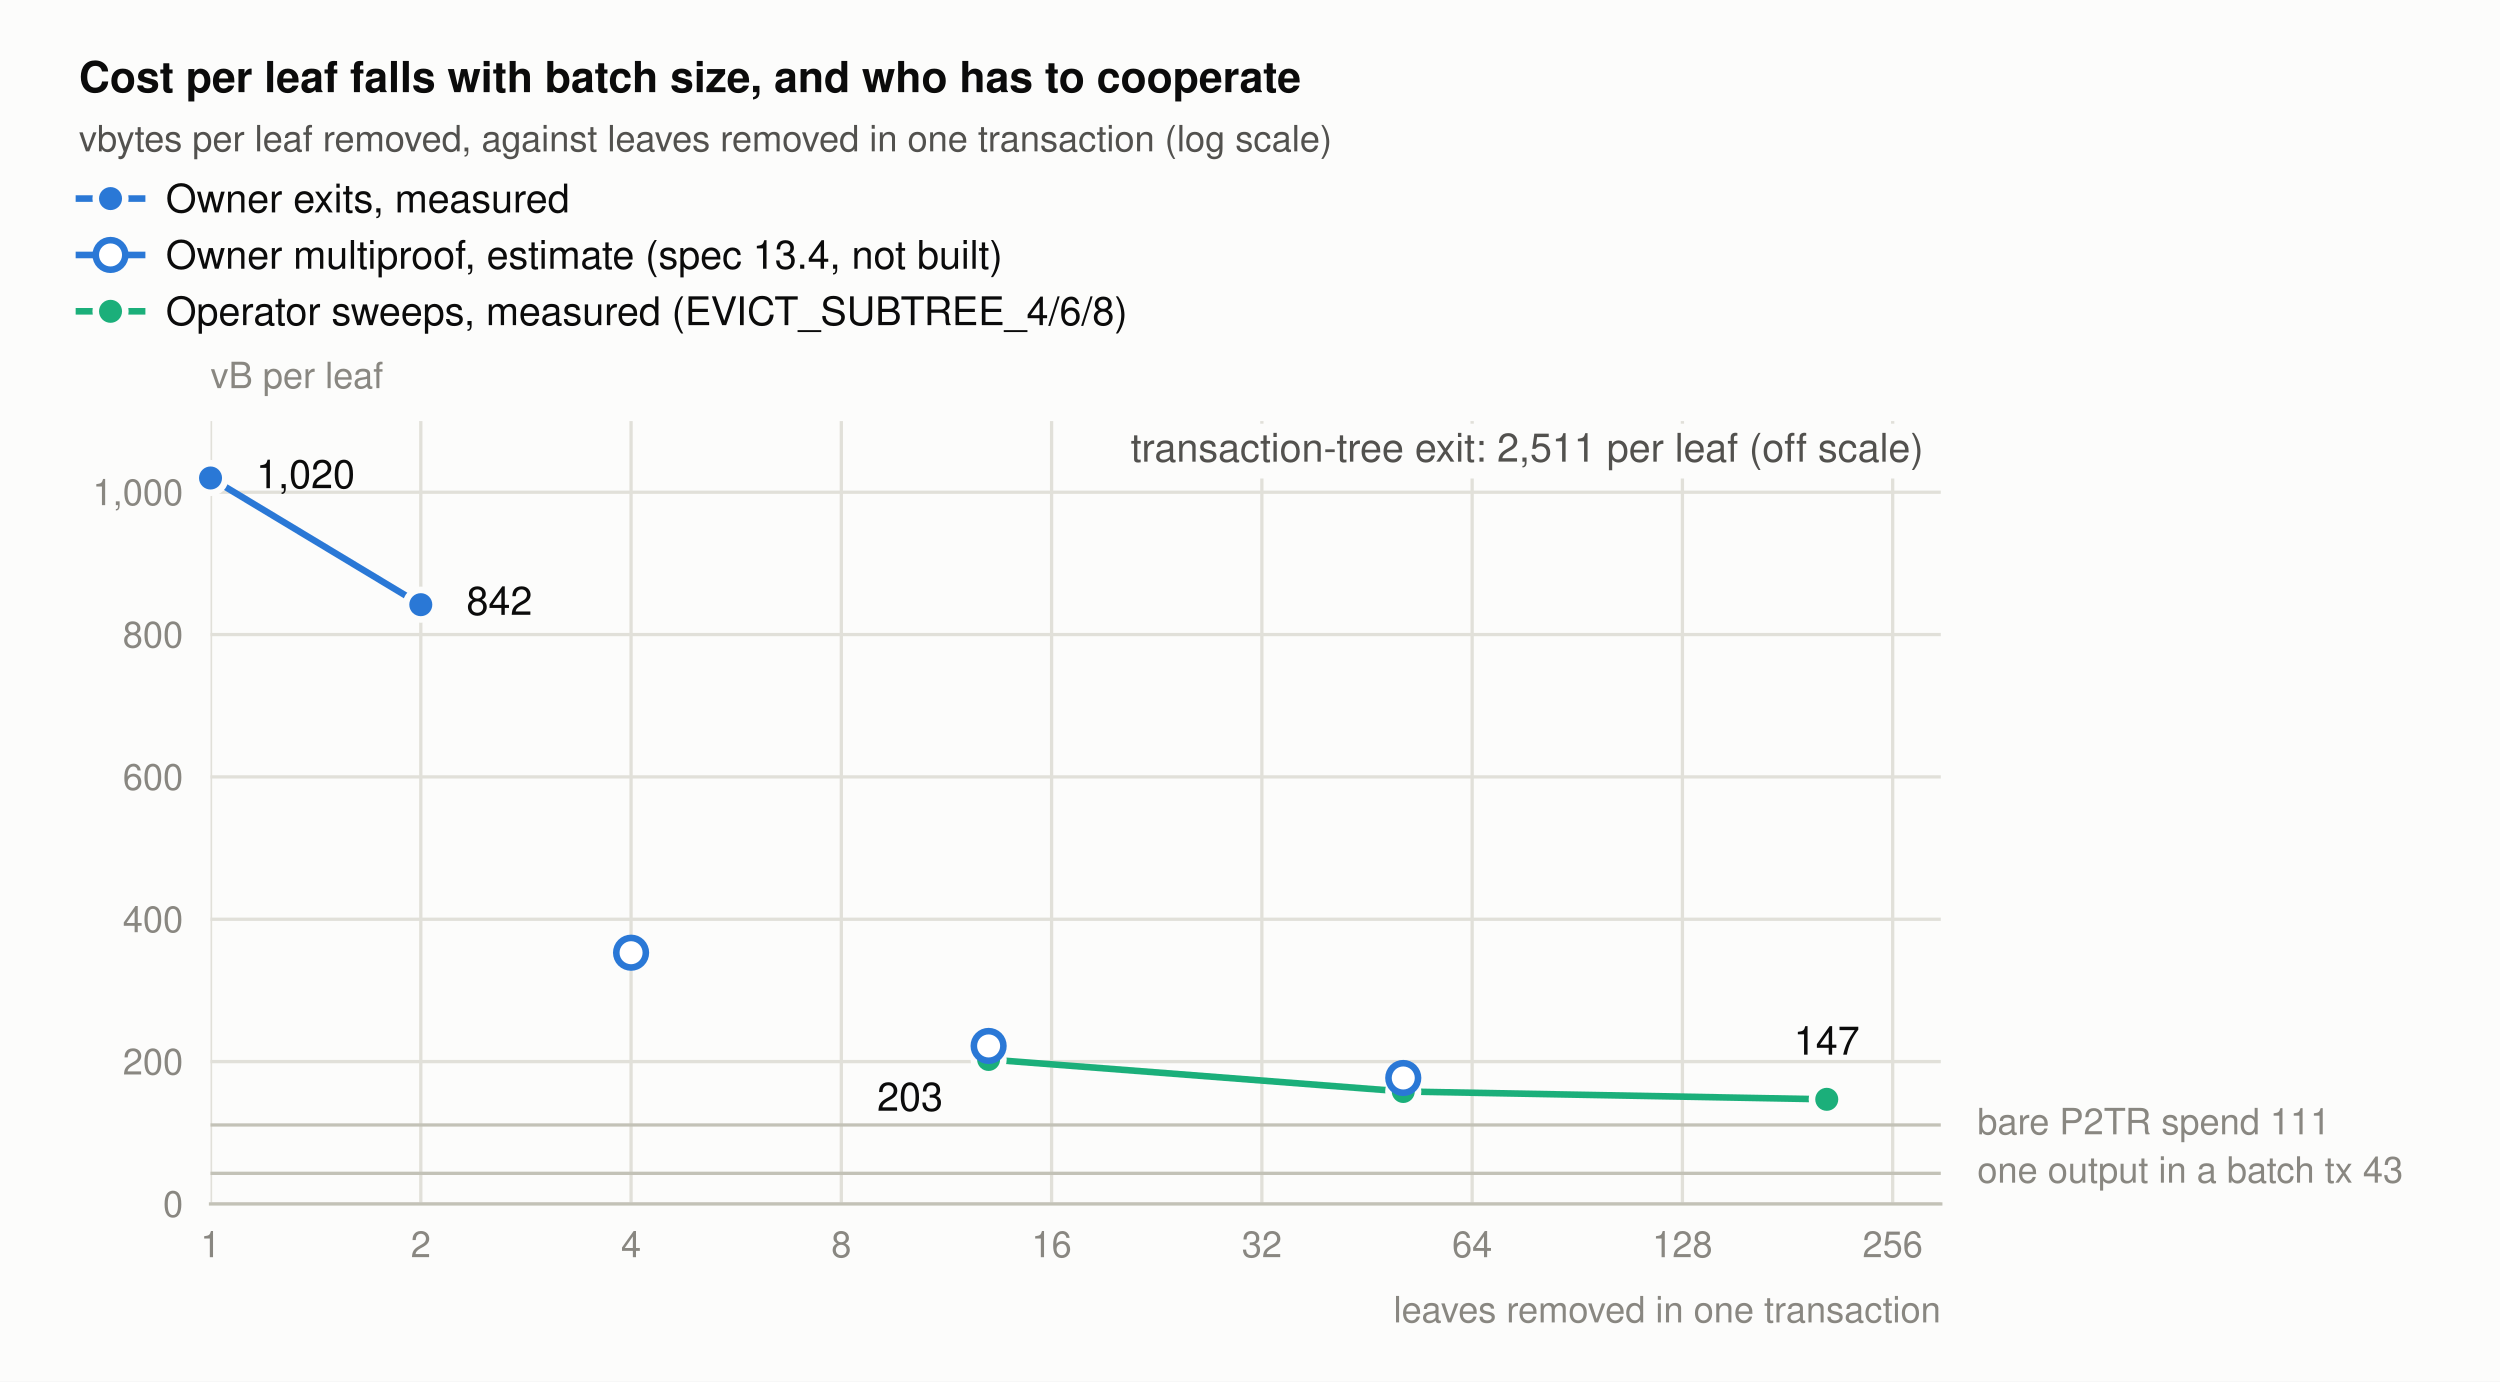
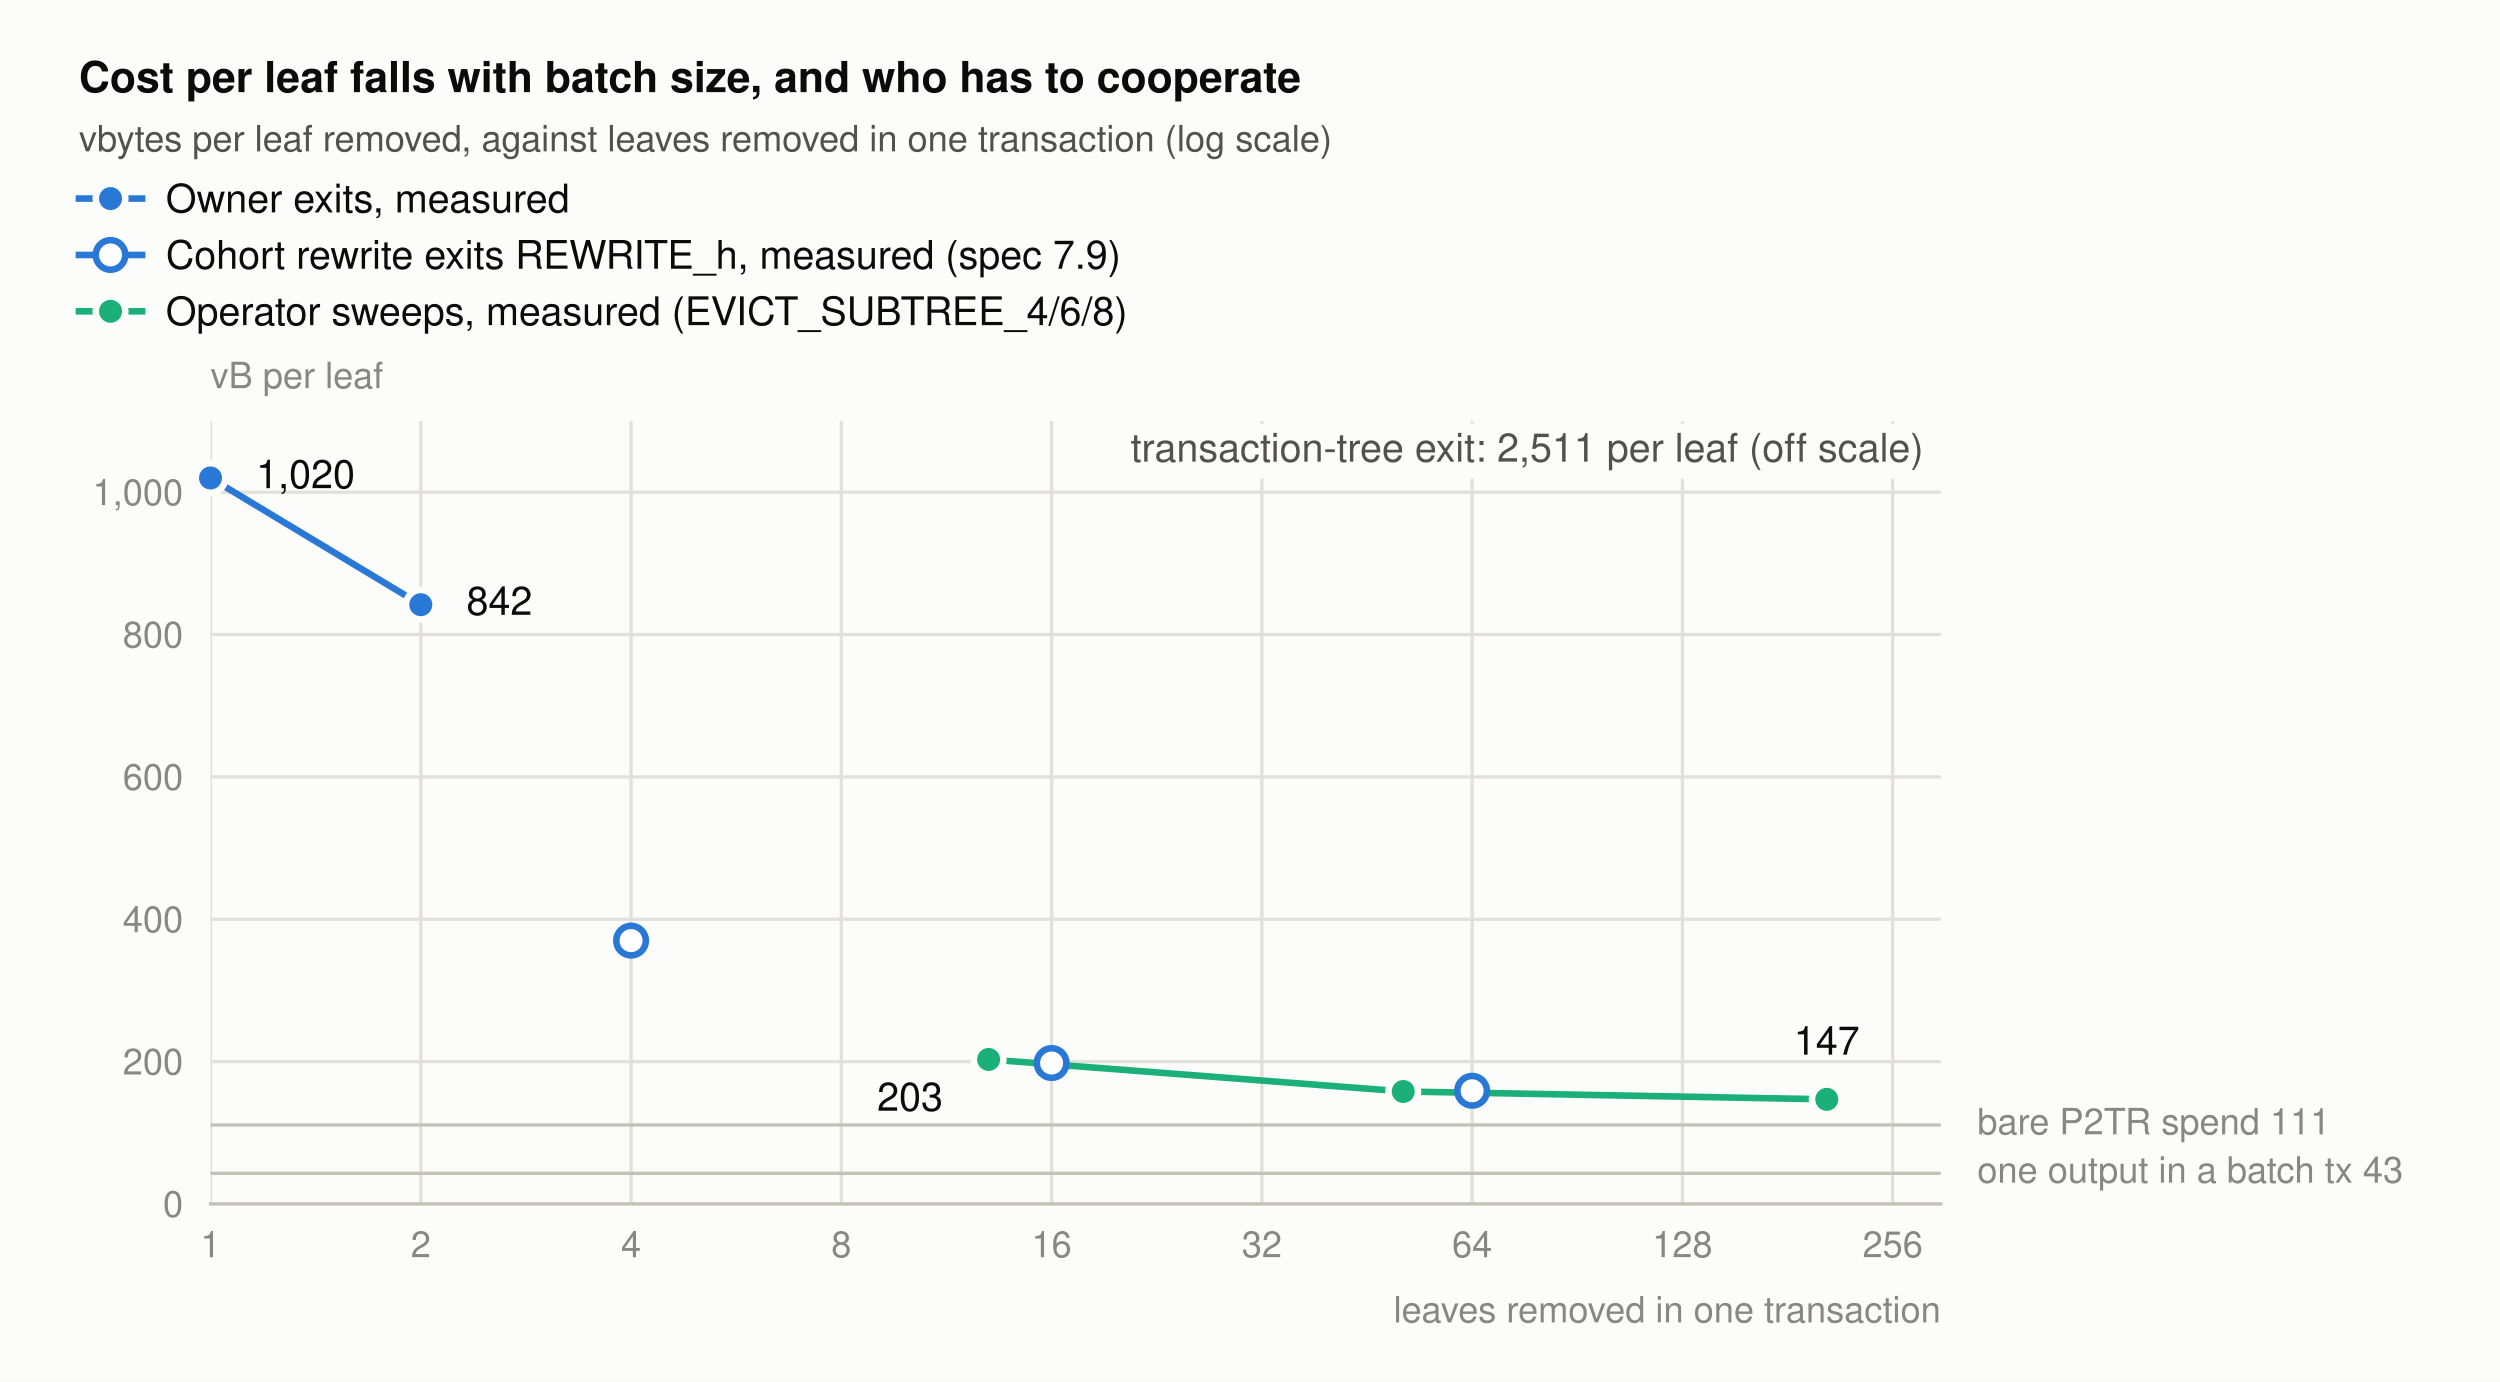
<svg xmlns="http://www.w3.org/2000/svg" xmlns:xlink="http://www.w3.org/1999/xlink" width="547.2pt" height="302.4pt" viewBox="0 0 547.2 302.4" version="1.1">
  <defs>
    <style type="text/css">*{stroke-linejoin: round; stroke-linecap: butt}</style>
  </defs>
  <g id="figure_1">
    <g id="patch_1">
      <path d="M 0 302.4  L 547.2 302.4  L 547.2 0  L 0 0  z " style="fill: #fcfcfb" />
    </g>
    <g id="axes_1">
      <g id="patch_2">
        <path d="M 46.08 263.52  L 424.8 263.52  L 424.8 92.16  L 46.08 92.16  z " style="fill: #fcfcfb" />
      </g>
      <g id="matplotlib.axis_1">
        <g id="xtick_1">
          <g id="line2d_1">
            <path d="M 46.08 263.52  L 46.08 92.16  " clip-path="url(#pd9cad47e11)" style="fill: none; stroke: #e1e0d9; stroke-width: 0.72; stroke-linecap: square" />
          </g>
          <g id="line2d_2" />
          <g id="text_1">
            <text style="font-size: 7.92px; font-family: 'Helvetica Neue', 'Helvetica', 'Arial', 'DejaVu Sans', sans-serif; text-anchor: middle; fill: #898781" x="46.08" y="275.175" transform="rotate(-0 46.08 275.1754)">1</text>
          </g>
        </g>
        <g id="xtick_2">
          <g id="line2d_3">
            <path d="M 92.104 263.52  L 92.104 92.16  " clip-path="url(#pd9cad47e11)" style="fill: none; stroke: #e1e0d9; stroke-width: 0.72; stroke-linecap: square" />
          </g>
          <g id="line2d_4" />
          <g id="text_2">
            <text style="font-size: 7.92px; font-family: 'Helvetica Neue', 'Helvetica', 'Arial', 'DejaVu Sans', sans-serif; text-anchor: middle; fill: #898781" x="92.104" y="275.175" transform="rotate(-0 92.10362 275.1754)">2</text>
          </g>
        </g>
        <g id="xtick_3">
          <g id="line2d_5">
            <path d="M 138.127 263.52  L 138.127 92.16  " clip-path="url(#pd9cad47e11)" style="fill: none; stroke: #e1e0d9; stroke-width: 0.72; stroke-linecap: square" />
          </g>
          <g id="line2d_6" />
          <g id="text_3">
            <text style="font-size: 7.92px; font-family: 'Helvetica Neue', 'Helvetica', 'Arial', 'DejaVu Sans', sans-serif; text-anchor: middle; fill: #898781" x="138.127" y="275.175" transform="rotate(-0 138.1272 275.1754)">4</text>
          </g>
        </g>
        <g id="xtick_4">
          <g id="line2d_7">
            <path d="M 184.151 263.52  L 184.151 92.16  " clip-path="url(#pd9cad47e11)" style="fill: none; stroke: #e1e0d9; stroke-width: 0.72; stroke-linecap: square" />
          </g>
          <g id="line2d_8" />
          <g id="text_4">
            <text style="font-size: 7.92px; font-family: 'Helvetica Neue', 'Helvetica', 'Arial', 'DejaVu Sans', sans-serif; text-anchor: middle; fill: #898781" x="184.151" y="275.175" transform="rotate(-0 184.1509 275.1754)">8</text>
          </g>
        </g>
        <g id="xtick_5">
          <g id="line2d_9">
            <path d="M 230.174 263.52  L 230.174 92.16  " clip-path="url(#pd9cad47e11)" style="fill: none; stroke: #e1e0d9; stroke-width: 0.72; stroke-linecap: square" />
          </g>
          <g id="line2d_10" />
          <g id="text_5">
            <text style="font-size: 7.92px; font-family: 'Helvetica Neue', 'Helvetica', 'Arial', 'DejaVu Sans', sans-serif; text-anchor: middle; fill: #898781" x="230.174" y="275.175" transform="rotate(-0 230.1745 275.1754)">16</text>
          </g>
        </g>
        <g id="xtick_6">
          <g id="line2d_11">
            <path d="M 276.198 263.52  L 276.198 92.16  " clip-path="url(#pd9cad47e11)" style="fill: none; stroke: #e1e0d9; stroke-width: 0.72; stroke-linecap: square" />
          </g>
          <g id="line2d_12" />
          <g id="text_6">
            <text style="font-size: 7.92px; font-family: 'Helvetica Neue', 'Helvetica', 'Arial', 'DejaVu Sans', sans-serif; text-anchor: middle; fill: #898781" x="276.198" y="275.175" transform="rotate(-0 276.1981 275.1754)">32</text>
          </g>
        </g>
        <g id="xtick_7">
          <g id="line2d_13">
            <path d="M 322.222 263.52  L 322.222 92.16  " clip-path="url(#pd9cad47e11)" style="fill: none; stroke: #e1e0d9; stroke-width: 0.72; stroke-linecap: square" />
          </g>
          <g id="line2d_14" />
          <g id="text_7">
            <text style="font-size: 7.92px; font-family: 'Helvetica Neue', 'Helvetica', 'Arial', 'DejaVu Sans', sans-serif; text-anchor: middle; fill: #898781" x="322.222" y="275.175" transform="rotate(-0 322.2217 275.1754)">64</text>
          </g>
        </g>
        <g id="xtick_8">
          <g id="line2d_15">
            <path d="M 368.245 263.52  L 368.245 92.16  " clip-path="url(#pd9cad47e11)" style="fill: none; stroke: #e1e0d9; stroke-width: 0.72; stroke-linecap: square" />
          </g>
          <g id="line2d_16" />
          <g id="text_8">
            <text style="font-size: 7.92px; font-family: 'Helvetica Neue', 'Helvetica', 'Arial', 'DejaVu Sans', sans-serif; text-anchor: middle; fill: #898781" x="368.245" y="275.175" transform="rotate(-0 368.2453 275.1754)">128</text>
          </g>
        </g>
        <g id="xtick_9">
          <g id="line2d_17">
            <path d="M 414.269 263.52  L 414.269 92.16  " clip-path="url(#pd9cad47e11)" style="fill: none; stroke: #e1e0d9; stroke-width: 0.72; stroke-linecap: square" />
          </g>
          <g id="line2d_18" />
          <g id="text_9">
            <text style="font-size: 7.92px; font-family: 'Helvetica Neue', 'Helvetica', 'Arial', 'DejaVu Sans', sans-serif; text-anchor: middle; fill: #898781" x="414.269" y="275.175" transform="rotate(-0 414.2689 275.1754)">256</text>
          </g>
        </g>
      </g>
      <g id="matplotlib.axis_2">
        <g id="ytick_1">
          <g id="line2d_19">
            <path d="M 46.08 263.52  L 424.8 263.52  " clip-path="url(#pd9cad47e11)" style="fill: none; stroke: #e1e0d9; stroke-width: 0.72; stroke-linecap: square" />
          </g>
          <g id="line2d_20" />
          <g id="text_10">
            <text style="font-size: 7.92px; font-family: 'Helvetica Neue', 'Helvetica', 'Arial', 'DejaVu Sans', sans-serif; text-anchor: end; fill: #898781" x="40.08" y="266.348" transform="rotate(-0 40.08 266.3477)">0</text>
          </g>
        </g>
        <g id="ytick_2">
          <g id="line2d_21">
            <path d="M 46.08 232.364  L 424.8 232.364  " clip-path="url(#pd9cad47e11)" style="fill: none; stroke: #e1e0d9; stroke-width: 0.72; stroke-linecap: square" />
          </g>
          <g id="line2d_22" />
          <g id="text_11">
            <text style="font-size: 7.92px; font-family: 'Helvetica Neue', 'Helvetica', 'Arial', 'DejaVu Sans', sans-serif; text-anchor: end; fill: #898781" x="40.08" y="235.191" transform="rotate(-0 40.08 235.1913)">200</text>
          </g>
        </g>
        <g id="ytick_3">
          <g id="line2d_23">
            <path d="M 46.08 201.207  L 424.8 201.207  " clip-path="url(#pd9cad47e11)" style="fill: none; stroke: #e1e0d9; stroke-width: 0.72; stroke-linecap: square" />
          </g>
          <g id="line2d_24" />
          <g id="text_12">
            <text style="font-size: 7.92px; font-family: 'Helvetica Neue', 'Helvetica', 'Arial', 'DejaVu Sans', sans-serif; text-anchor: end; fill: #898781" x="40.08" y="204.035" transform="rotate(-0 40.08 204.035)">400</text>
          </g>
        </g>
        <g id="ytick_4">
          <g id="line2d_25">
            <path d="M 46.08 170.051  L 424.8 170.051  " clip-path="url(#pd9cad47e11)" style="fill: none; stroke: #e1e0d9; stroke-width: 0.72; stroke-linecap: square" />
          </g>
          <g id="line2d_26" />
          <g id="text_13">
            <text style="font-size: 7.92px; font-family: 'Helvetica Neue', 'Helvetica', 'Arial', 'DejaVu Sans', sans-serif; text-anchor: end; fill: #898781" x="40.08" y="172.879" transform="rotate(-0 40.08 172.8786)">600</text>
          </g>
        </g>
        <g id="ytick_5">
          <g id="line2d_27">
            <path d="M 46.08 138.895  L 424.8 138.895  " clip-path="url(#pd9cad47e11)" style="fill: none; stroke: #e1e0d9; stroke-width: 0.72; stroke-linecap: square" />
          </g>
          <g id="line2d_28" />
          <g id="text_14">
            <text style="font-size: 7.92px; font-family: 'Helvetica Neue', 'Helvetica', 'Arial', 'DejaVu Sans', sans-serif; text-anchor: end; fill: #898781" x="40.08" y="141.722" transform="rotate(-0 40.08 141.7222)">800</text>
          </g>
        </g>
        <g id="ytick_6">
          <g id="line2d_29">
            <path d="M 46.08 107.738  L 424.8 107.738  " clip-path="url(#pd9cad47e11)" style="fill: none; stroke: #e1e0d9; stroke-width: 0.72; stroke-linecap: square" />
          </g>
          <g id="line2d_30" />
          <g id="text_15">
            <text style="font-size: 7.92px; font-family: 'Helvetica Neue', 'Helvetica', 'Arial', 'DejaVu Sans', sans-serif; text-anchor: end; fill: #898781" x="40.08" y="110.566" transform="rotate(-0 40.08 110.5659)">1,000</text>
          </g>
        </g>
      </g>
      <g id="line2d_31">
        <path d="M 46.08 246.228  L 424.8 246.228  " clip-path="url(#pd9cad47e11)" style="fill: none; stroke: #c3c2b7; stroke-width: 0.72; stroke-linecap: square" />
      </g>
      <g id="line2d_32">
        <path d="M 46.08 256.821  L 424.8 256.821  " clip-path="url(#pd9cad47e11)" style="fill: none; stroke: #c3c2b7; stroke-width: 0.72; stroke-linecap: square" />
      </g>
      <g id="patch_3">
        <path d="M 46.08 263.52  L 424.8 263.52  " style="fill: none; stroke: #c3c2b7; stroke-width: 0.72; stroke-linejoin: miter; stroke-linecap: square" />
      </g>
      <g id="text_16">
        <text style="font-size: 7.92px; font-family: 'Helvetica Neue', 'Helvetica', 'Arial', 'DejaVu Sans', sans-serif; text-anchor: start; fill: #898781" x="432.8" y="248.276" transform="rotate(-0 432.8 248.2757)">bare P2TR spend 111</text>
      </g>
      <g id="text_17">
        <text style="font-size: 7.92px; font-family: 'Helvetica Neue', 'Helvetica', 'Arial', 'DejaVu Sans', sans-serif; text-anchor: start; fill: #898781" x="432.8" y="258.869" transform="rotate(-0 432.8 258.8688)">one output in a batch tx 43</text>
      </g>
      <g id="text_18">
        <g id="patch_4">
          <path d="M 244.758 104.735  L 423 104.735  L 423 92.743  L 244.758 92.743  z " style="fill: #fcfcfb" />
        </g>
        <text style="font-size: 8.64px; font-family: 'Helvetica Neue', 'Helvetica', 'Arial', 'DejaVu Sans', sans-serif; text-anchor: end; fill: #52514e" x="421.013" y="101.046" transform="rotate(-0 421.0128 101.0457)">transaction-tree exit: 2,511 per leaf (off scale)</text>
      </g>
      <g id="line2d_33">
        <path d="M 216.388 231.896  L 307.146 238.906  L 399.841 240.62  " clip-path="url(#pd9cad47e11)" style="fill: none; stroke: #1baf7a; stroke-width: 1.44; stroke-linecap: round" />
      </g>
      <g id="line2d_34">
        <path d="M 46.08 104.623  L 92.104 132.352  " clip-path="url(#pd9cad47e11)" style="fill: none; stroke: #2a78d6; stroke-width: 1.44; stroke-linecap: round" />
      </g>
      <g id="text_19">
        <text style="font-size: 8.64px; font-family: 'Helvetica Neue', 'Helvetica', 'Arial', 'DejaVu Sans', sans-serif; text-anchor: start; fill: #0b0b0b" x="56.08" y="106.856" transform="rotate(-0 56.08 106.8561)">1,020</text>
      </g>
      <g id="text_20">
        <text style="font-size: 8.64px; font-family: 'Helvetica Neue', 'Helvetica', 'Arial', 'DejaVu Sans', sans-serif; text-anchor: start; fill: #0b0b0b" x="102.104" y="134.585" transform="rotate(-0 102.1036 134.5853)">842</text>
      </g>
      <g id="text_21">
        <text style="font-size: 8.64px; font-family: 'Helvetica Neue', 'Helvetica', 'Arial', 'DejaVu Sans', sans-serif; text-anchor: end; fill: #0b0b0b" x="206.388" y="243.13" transform="rotate(-0 206.3876 243.1299)">203</text>
      </g>
      <g id="text_22">
        <text style="font-size: 8.64px; font-family: 'Helvetica Neue', 'Helvetica', 'Arial', 'DejaVu Sans', sans-serif; text-anchor: middle; fill: #0b0b0b" x="399.841" y="230.854" transform="rotate(-0 399.8406 230.8536)">147</text>
      </g>
      <g id="line2d_35">
        <defs>
          <path id="m87397ed6df" d="M 0 3.24  C 0.859 3.24 1.683 2.899 2.291 2.291  C 2.899 1.683 3.24 0.859 3.24 0  C 3.24 -0.859 2.899 -1.683 2.291 -2.291  C 1.683 -2.899 0.859 -3.24 0 -3.24  C -0.859 -3.24 -1.683 -2.899 -2.291 -2.291  C -2.899 -1.683 -3.24 -0.859 -3.24 0  C -3.24 0.859 -2.899 1.683 -2.291 2.291  C -1.683 2.899 -0.859 3.24 0 3.24  z " style="stroke: #fcfcfb; stroke-width: 1.44" />
        </defs>
        <g>
          <use xlink:href="#m87397ed6df" x="216.388" y="231.896" style="fill: #1baf7a; stroke: #fcfcfb; stroke-width: 1.44" />
          <use xlink:href="#m87397ed6df" x="307.146" y="238.906" style="fill: #1baf7a; stroke: #fcfcfb; stroke-width: 1.44" />
          <use xlink:href="#m87397ed6df" x="399.841" y="240.62" style="fill: #1baf7a; stroke: #fcfcfb; stroke-width: 1.44" />
        </g>
      </g>
      <g id="line2d_36">
        <defs>
          <path id="mdf79b5d5d5" d="M 0 3.24  C 0.859 3.24 1.683 2.899 2.291 2.291  C 2.899 1.683 3.24 0.859 3.24 0  C 3.24 -0.859 2.899 -1.683 2.291 -2.291  C 1.683 -2.899 0.859 -3.24 0 -3.24  C -0.859 -3.24 -1.683 -2.899 -2.291 -2.291  C -2.899 -1.683 -3.24 -0.859 -3.24 0  C -3.24 0.859 -2.899 1.683 -2.291 2.291  C -1.683 2.899 -0.859 3.24 0 3.24  z " style="stroke: #2a78d6; stroke-width: 1.44" />
        </defs>
        <g>
-           <use xlink:href="#mdf79b5d5d5" x="138.127" y="208.529" style="fill: #ffffff; stroke: #2a78d6; stroke-width: 1.44" />
-           <use xlink:href="#mdf79b5d5d5" x="216.388" y="228.936" style="fill: #ffffff; stroke: #2a78d6; stroke-width: 1.44" />
-           <use xlink:href="#mdf79b5d5d5" x="307.146" y="235.947" style="fill: #ffffff; stroke: #2a78d6; stroke-width: 1.44" />
+           <use xlink:href="#mdf79b5d5d5" x="138.127" y="205.881" style="fill: #ffffff; stroke: #2a78d6; stroke-width: 1.44" />
+           <use xlink:href="#mdf79b5d5d5" x="230.174" y="232.675" style="fill: #ffffff; stroke: #2a78d6; stroke-width: 1.44" />
+           <use xlink:href="#mdf79b5d5d5" x="322.222" y="238.751" style="fill: #ffffff; stroke: #2a78d6; stroke-width: 1.44" />
        </g>
      </g>
      <g id="line2d_37">
        <defs>
          <path id="m91e511d111" d="M 0 3.24  C 0.859 3.24 1.683 2.899 2.291 2.291  C 2.899 1.683 3.24 0.859 3.24 0  C 3.24 -0.859 2.899 -1.683 2.291 -2.291  C 1.683 -2.899 0.859 -3.24 0 -3.24  C -0.859 -3.24 -1.683 -2.899 -2.291 -2.291  C -2.899 -1.683 -3.24 -0.859 -3.24 0  C -3.24 0.859 -2.899 1.683 -2.291 2.291  C -1.683 2.899 -0.859 3.24 0 3.24  z " style="stroke: #fcfcfb; stroke-width: 1.44" />
        </defs>
        <g>
          <use xlink:href="#m91e511d111" x="46.08" y="104.623" style="fill: #2a78d6; stroke: #fcfcfb; stroke-width: 1.44" />
          <use xlink:href="#m91e511d111" x="92.104" y="132.352" style="fill: #2a78d6; stroke: #fcfcfb; stroke-width: 1.44" />
        </g>
      </g>
    </g>
    <g id="text_23">
      <text style="font-weight: 600; font-size: 9.36px; font-family: 'Helvetica Neue', 'Helvetica', 'Arial', 'DejaVu Sans', sans-serif; text-anchor: start; fill: #0b0b0b" x="17.28" y="20.16" transform="rotate(-0 17.28 20.16)">Cost per leaf falls with batch size, and who has to cooperate</text>
    </g>
    <g id="text_24">
      <text style="font-size: 7.92px; font-family: 'Helvetica Neue', 'Helvetica', 'Arial', 'DejaVu Sans', sans-serif; text-anchor: start; fill: #52514e" x="17.28" y="33.12" transform="rotate(-0 17.28 33.12)">vbytes per leaf removed, against leaves removed in one transaction (log scale)</text>
    </g>
    <g id="text_25">
      <text style="font-size: 7.92px; font-family: 'Helvetica Neue', 'Helvetica', 'Arial', 'DejaVu Sans', sans-serif; text-anchor: end; fill: #898781" x="424.8" y="289.44" transform="rotate(-0 424.8 289.44)">leaves removed in one transaction</text>
    </g>
    <g id="text_26">
      <text style="font-size: 7.92px; font-family: 'Helvetica Neue', 'Helvetica', 'Arial', 'DejaVu Sans', sans-serif; text-anchor: start; fill: #898781" x="46.08" y="84.96" transform="rotate(-0 46.08 84.96)">vB per leaf</text>
    </g>
    <g id="legend_1">
      <g id="line2d_38">
        <path d="M 17.28 43.465  L 24.192 43.465  L 31.104 43.465  " style="fill: none; stroke: #2a78d6; stroke-width: 1.44; stroke-linecap: square" />
        <g>
          <use xlink:href="#m91e511d111" x="24.192" y="43.465" style="fill: #2a78d6; stroke: #fcfcfb; stroke-width: 1.44" />
        </g>
      </g>
      <g id="text_27">
        <text style="font-size: 8.64px; font-family: 'Helvetica Neue', 'Helvetica', 'Arial', 'DejaVu Sans', sans-serif; text-anchor: start; fill: #0b0b0b" x="36.288" y="46.489" transform="rotate(-0 36.288 46.4895)">Owner exits, measured</text>
      </g>
      <g id="line2d_39">
        <path d="M 17.28 55.803  L 24.192 55.803  L 31.104 55.803  " style="fill: none; stroke: #2a78d6; stroke-width: 1.44; stroke-linecap: square" />
        <g>
          <use xlink:href="#mdf79b5d5d5" x="24.192" y="55.803" style="fill: #ffffff; stroke: #2a78d6; stroke-width: 1.44" />
        </g>
      </g>
      <g id="text_28">
-         <text style="font-size: 8.64px; font-family: 'Helvetica Neue', 'Helvetica', 'Arial', 'DejaVu Sans', sans-serif; text-anchor: start; fill: #0b0b0b" x="36.288" y="58.827" transform="rotate(-0 36.288 58.82715)">Owner multiproof, estimate (spec 13.4, not built)</text>
+         <text style="font-size: 8.64px; font-family: 'Helvetica Neue', 'Helvetica', 'Arial', 'DejaVu Sans', sans-serif; text-anchor: start; fill: #0b0b0b" x="36.288" y="58.827" transform="rotate(-0 36.288 58.82715)">Cohort rewrite exits REWRITE_h, measured (spec 7.9)</text>
      </g>
      <g id="line2d_40">
        <path d="M 17.28 68.141  L 24.192 68.141  L 31.104 68.141  " style="fill: none; stroke: #1baf7a; stroke-width: 1.44; stroke-linecap: square" />
        <g>
          <use xlink:href="#m87397ed6df" x="24.192" y="68.141" style="fill: #1baf7a; stroke: #fcfcfb; stroke-width: 1.44" />
        </g>
      </g>
      <g id="text_29">
        <text style="font-size: 8.64px; font-family: 'Helvetica Neue', 'Helvetica', 'Arial', 'DejaVu Sans', sans-serif; text-anchor: start; fill: #0b0b0b" x="36.288" y="71.165" transform="rotate(-0 36.288 71.1648)">Operator sweeps, measured (EVICT_SUBTREE_4/6/8)</text>
      </g>
    </g>
  </g>
  <defs>
    <clipPath id="pd9cad47e11">
      <rect x="46.08" y="92.16" width="378.72" height="171.36" />
    </clipPath>
  </defs>
</svg>
